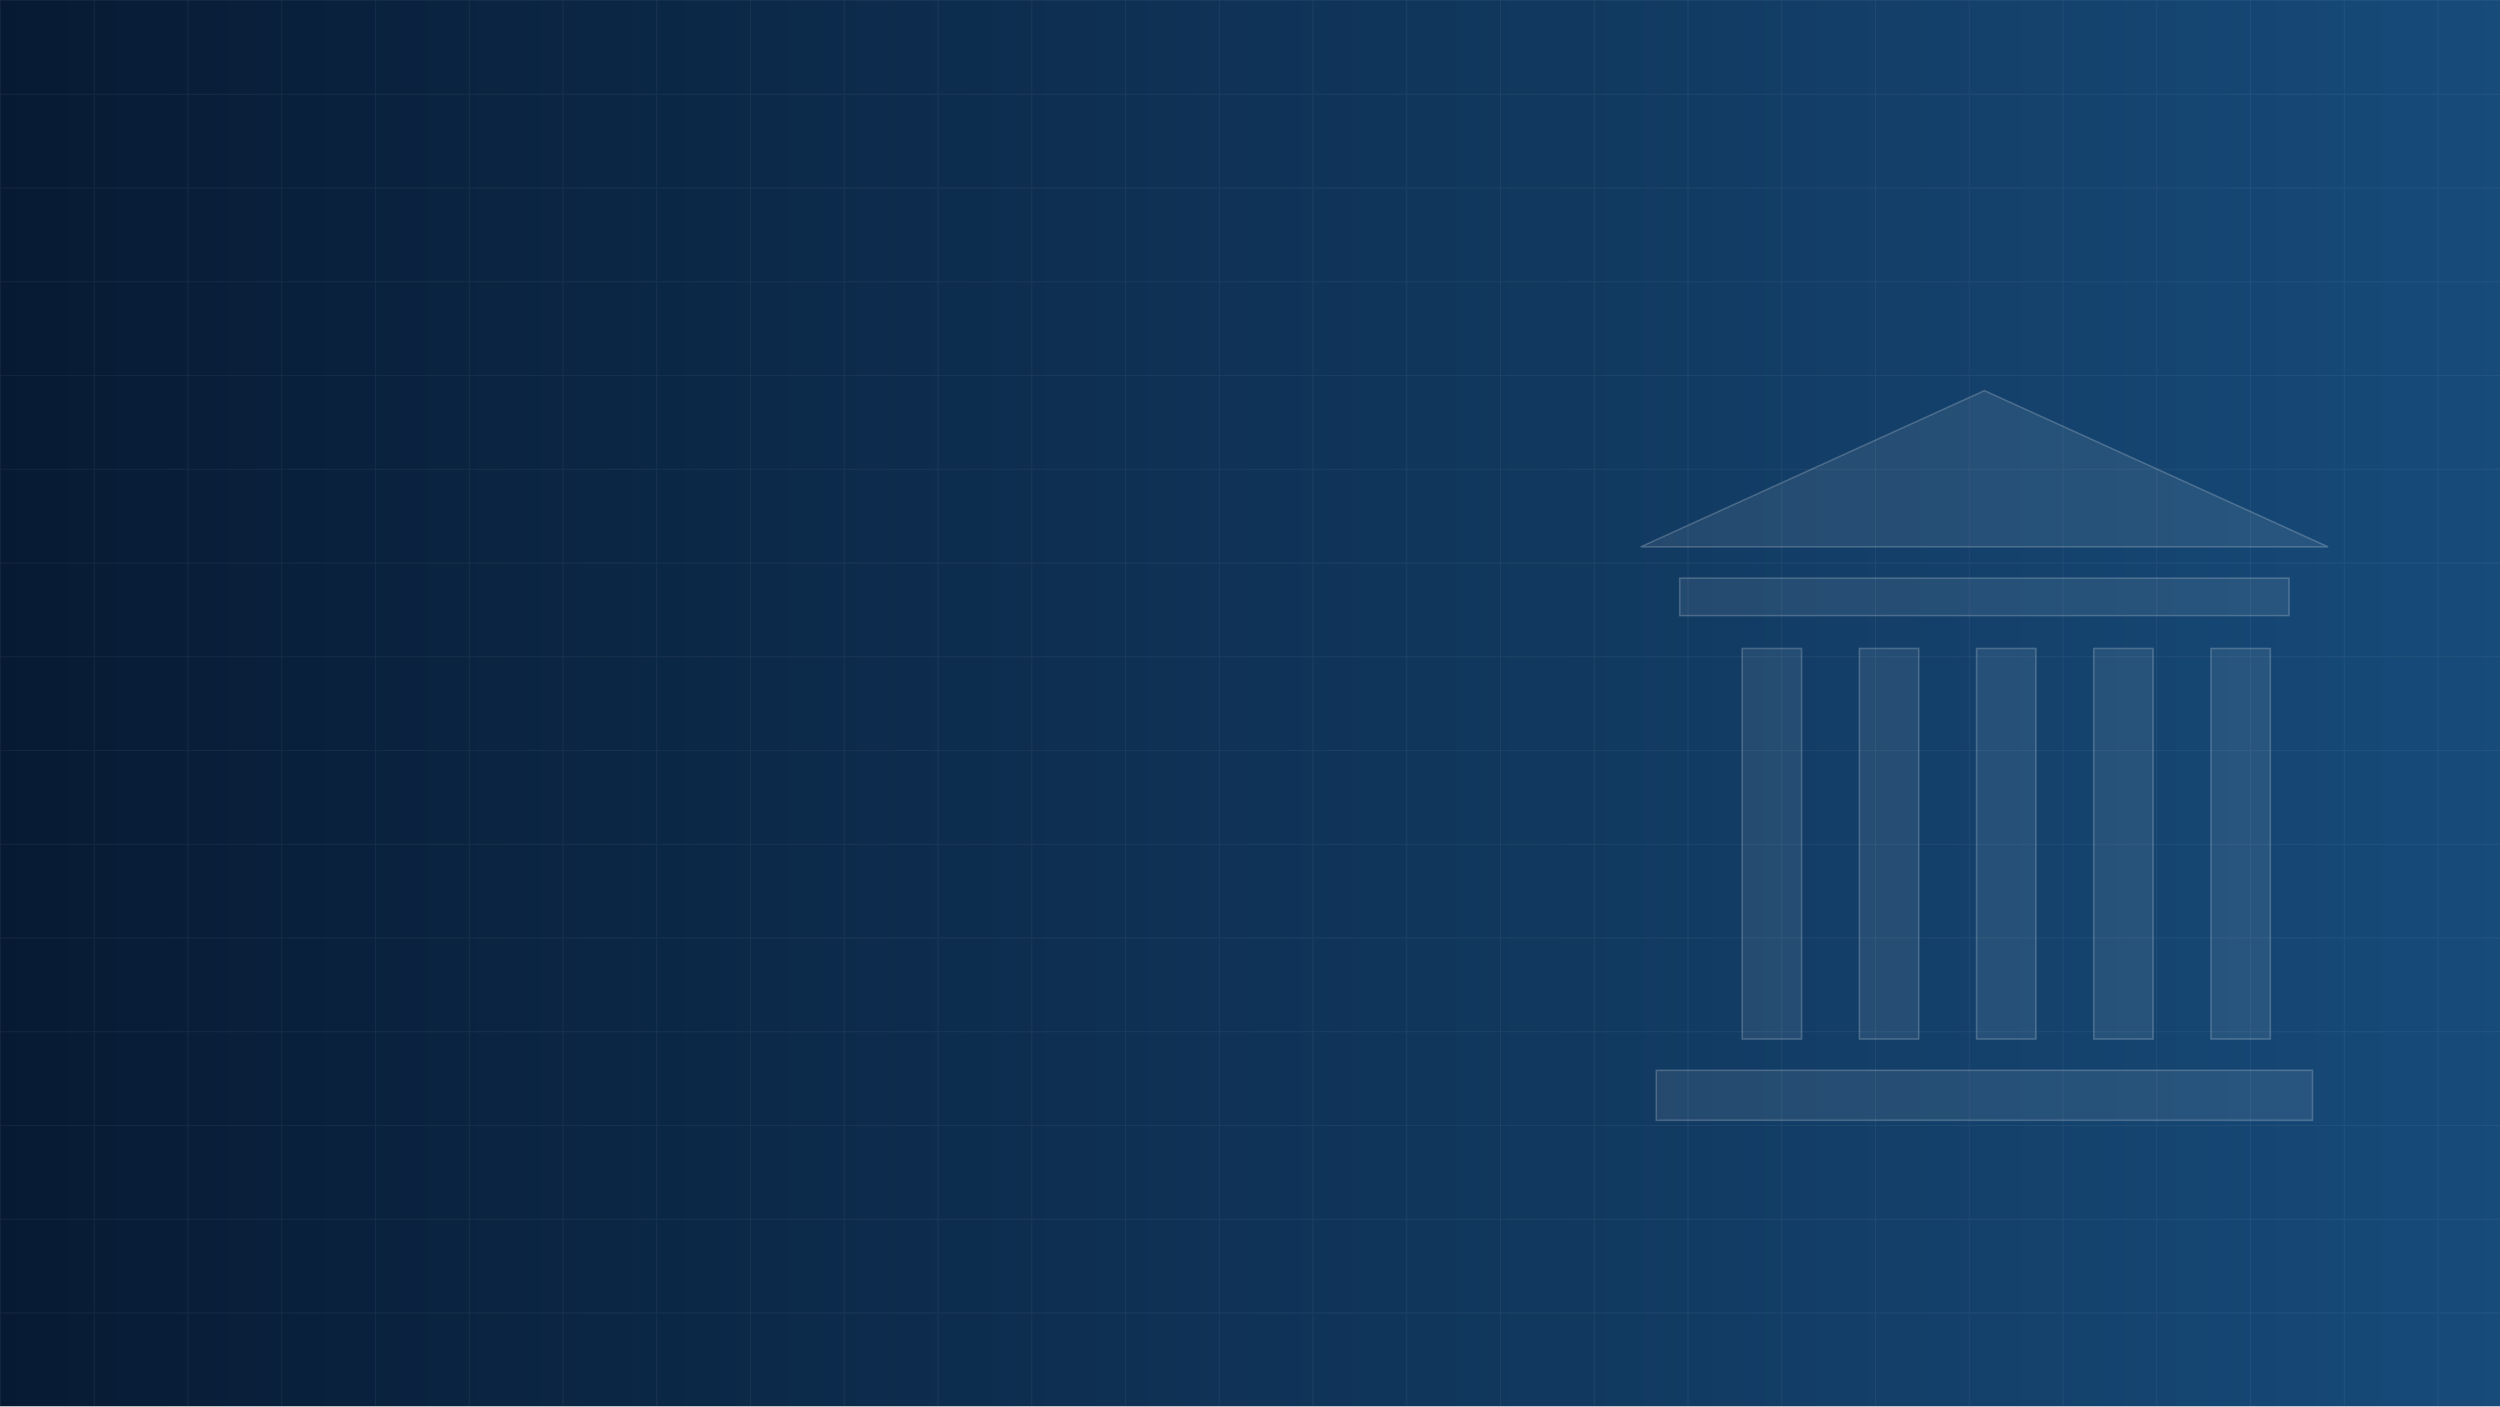
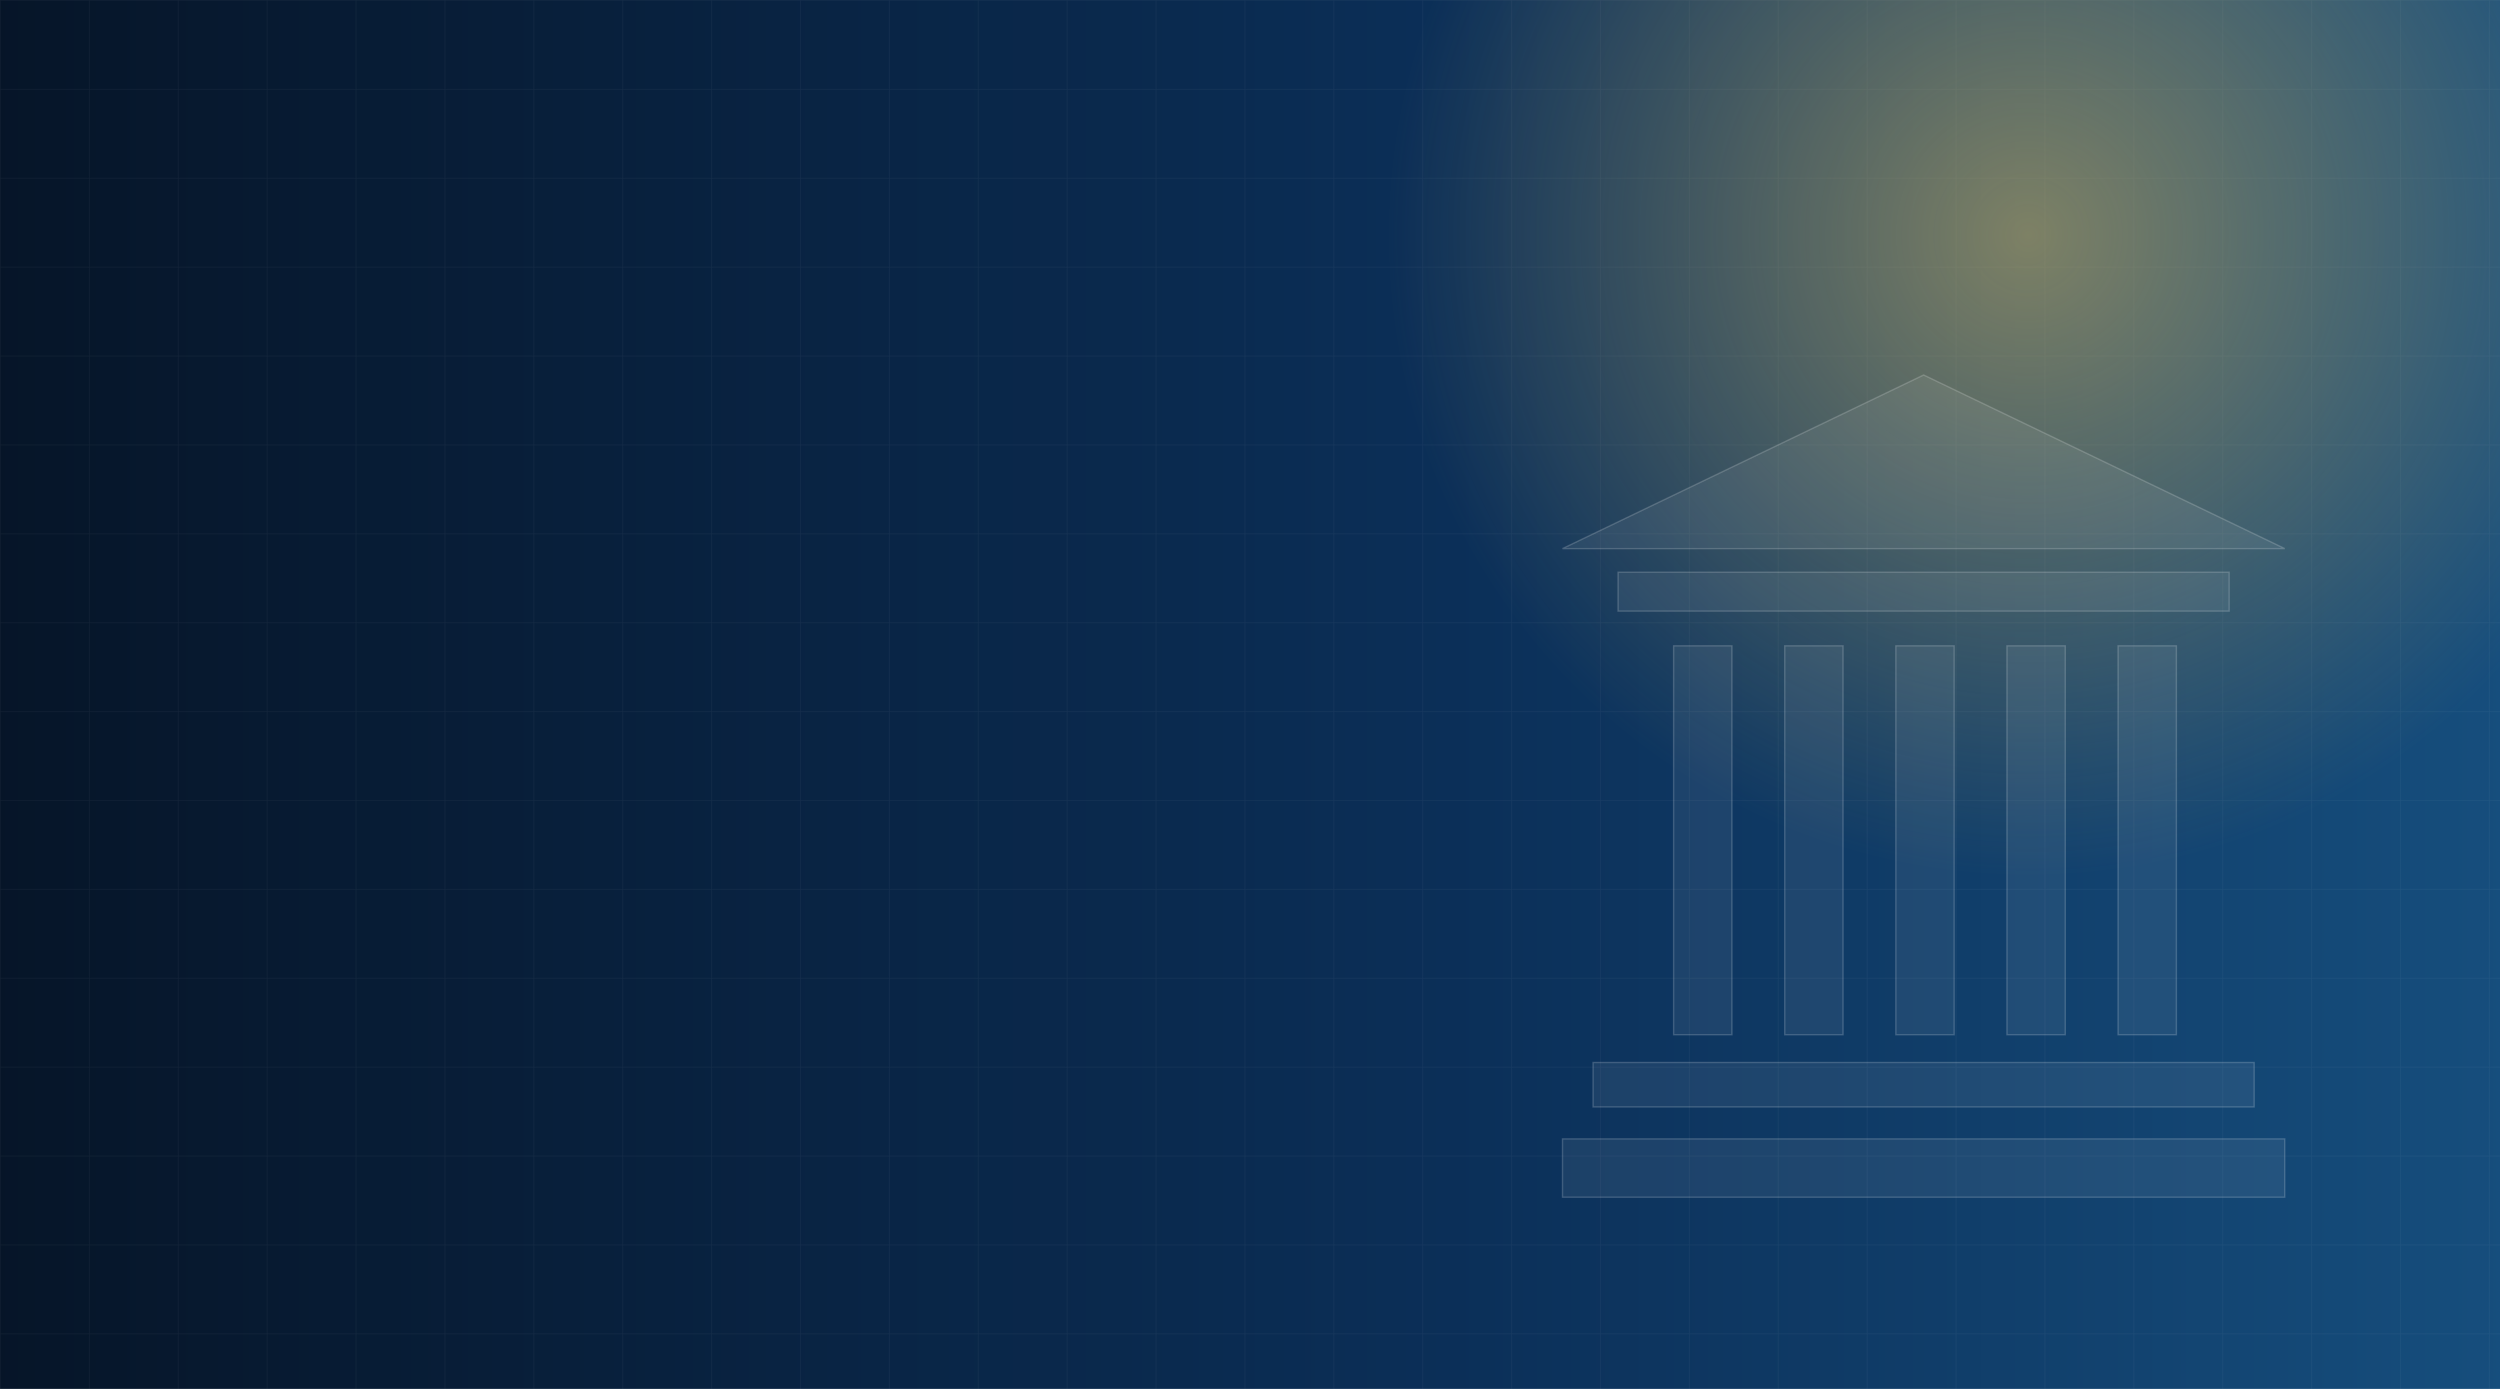
- <svg xmlns="http://www.w3.org/2000/svg" viewBox="0 0 1600 900">
+ <svg xmlns="http://www.w3.org/2000/svg" viewBox="0 0 1800 1000">
  <defs>
-     <linearGradient id="g">
-       <stop stop-color="#071a33" />
-       <stop offset="1" stop-color="#174b7a" />
+     <linearGradient id="b" x1="0" x2="1">
+       <stop stop-color="#061528" />
+       <stop offset=".58" stop-color="#0b2f58" />
+       <stop offset="1" stop-color="#164e7d" />
    </linearGradient>
-     <pattern id="p" width="60" height="60" patternUnits="userSpaceOnUse">
-       <path d="M60 0H0V60" fill="none" stroke="#fff" stroke-opacity=".06" />
+     <radialGradient id="g">
+       <stop stop-color="#d6b65f" stop-opacity=".55" />
+       <stop offset="1" stop-color="#d6b65f" stop-opacity="0" />
+     </radialGradient>
+     <pattern id="p" width="64" height="64" patternUnits="userSpaceOnUse">
+       <path d="M64 0H0V64" fill="none" stroke="#fff" stroke-opacity=".05" />
    </pattern>
  </defs>
-   <rect width="1600" height="900" fill="url(#g)" />
-   <rect width="1600" height="900" fill="url(#p)" />
-   <g transform="translate(1050 250)" fill="#fff" fill-opacity=".08" stroke="#fff" stroke-opacity=".2">
-     <path d="M220 0L440 100H0Z" />
-     <rect x="25" y="120" width="390" height="24" />
-     <rect x="65" y="165" width="38" height="250" />
-     <rect x="140" y="165" width="38" height="250" />
-     <rect x="215" y="165" width="38" height="250" />
-     <rect x="290" y="165" width="38" height="250" />
-     <rect x="365" y="165" width="38" height="250" />
-     <rect x="10" y="435" width="420" height="32" />
+   <rect width="1800" height="1000" fill="url(#b)" />
+   <rect width="1800" height="1000" fill="url(#p)" />
+   <circle cx="1460" cy="170" r="460" fill="url(#g)" />
+   <g transform="translate(1125 270)" fill="#fff" fill-opacity=".07" stroke="#fff" stroke-opacity=".18">
+     <path d="M260 0L520 125H0Z" />
+     <rect x="40" y="142" width="440" height="28" />
+     <rect x="80" y="195" width="42" height="280" />
+     <rect x="160" y="195" width="42" height="280" />
+     <rect x="240" y="195" width="42" height="280" />
+     <rect x="320" y="195" width="42" height="280" />
+     <rect x="400" y="195" width="42" height="280" />
+     <rect x="22" y="495" width="476" height="32" />
+     <rect y="550" width="520" height="42" />
  </g>
</svg>
